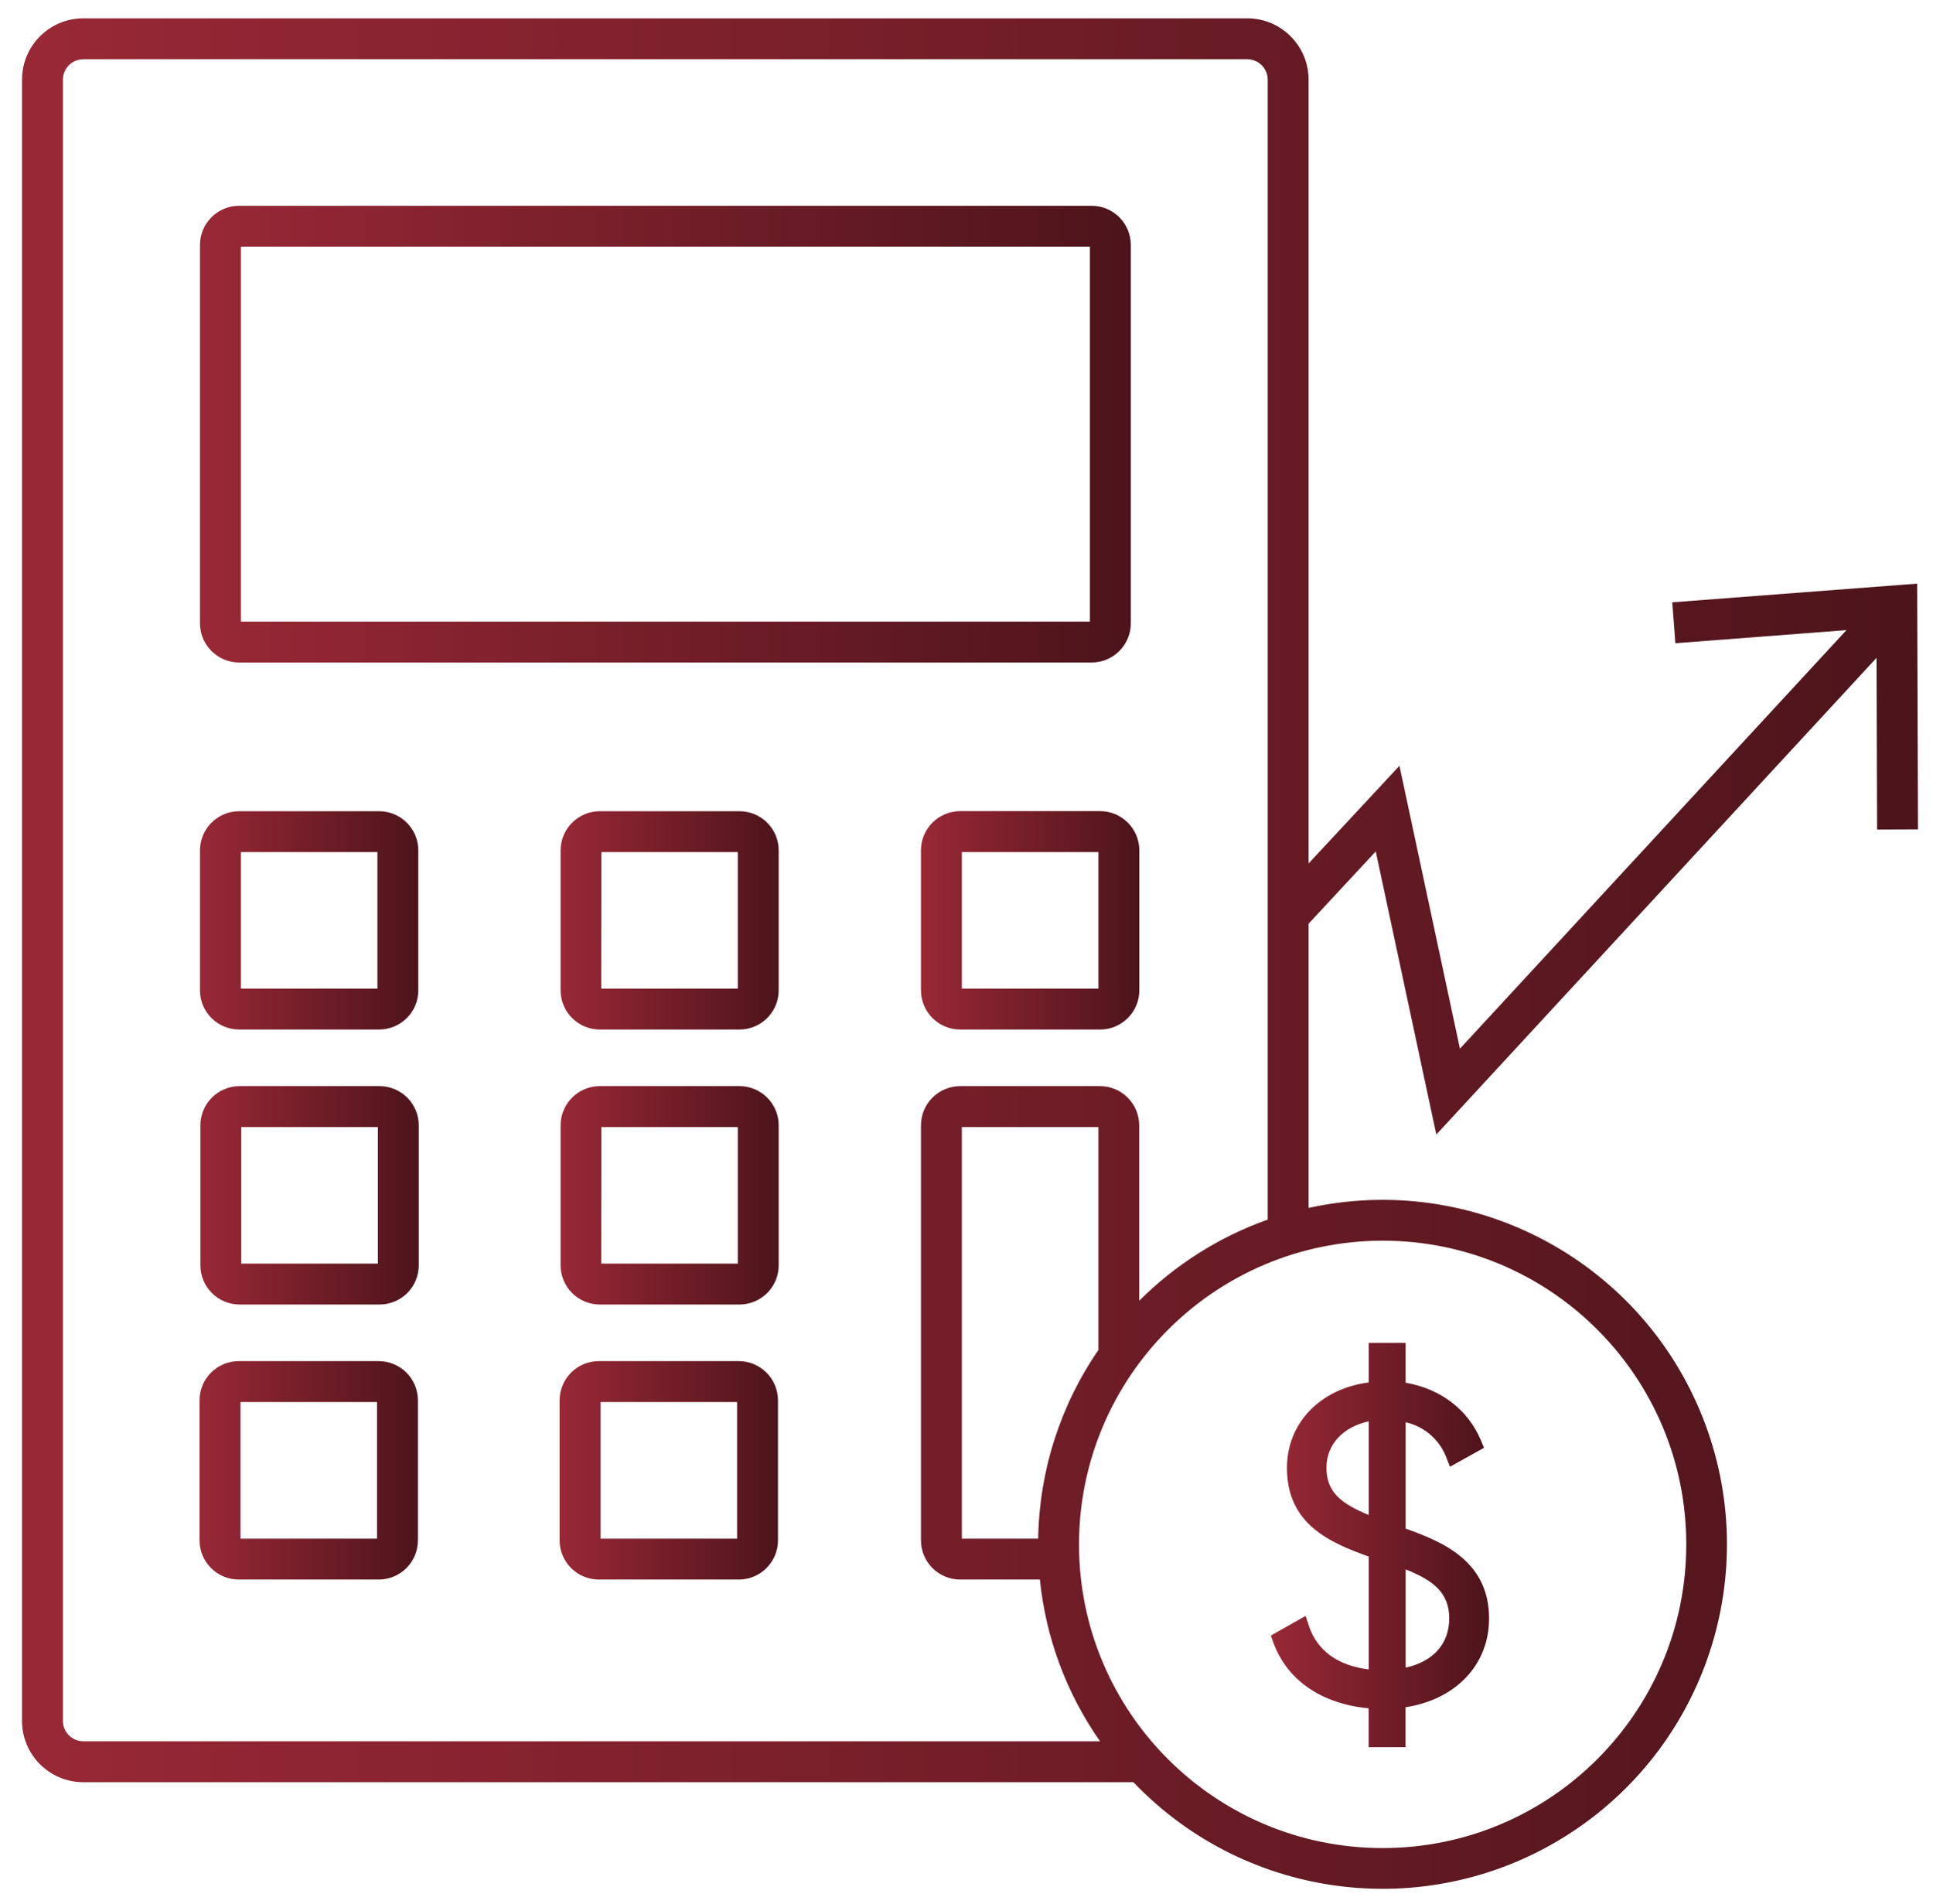
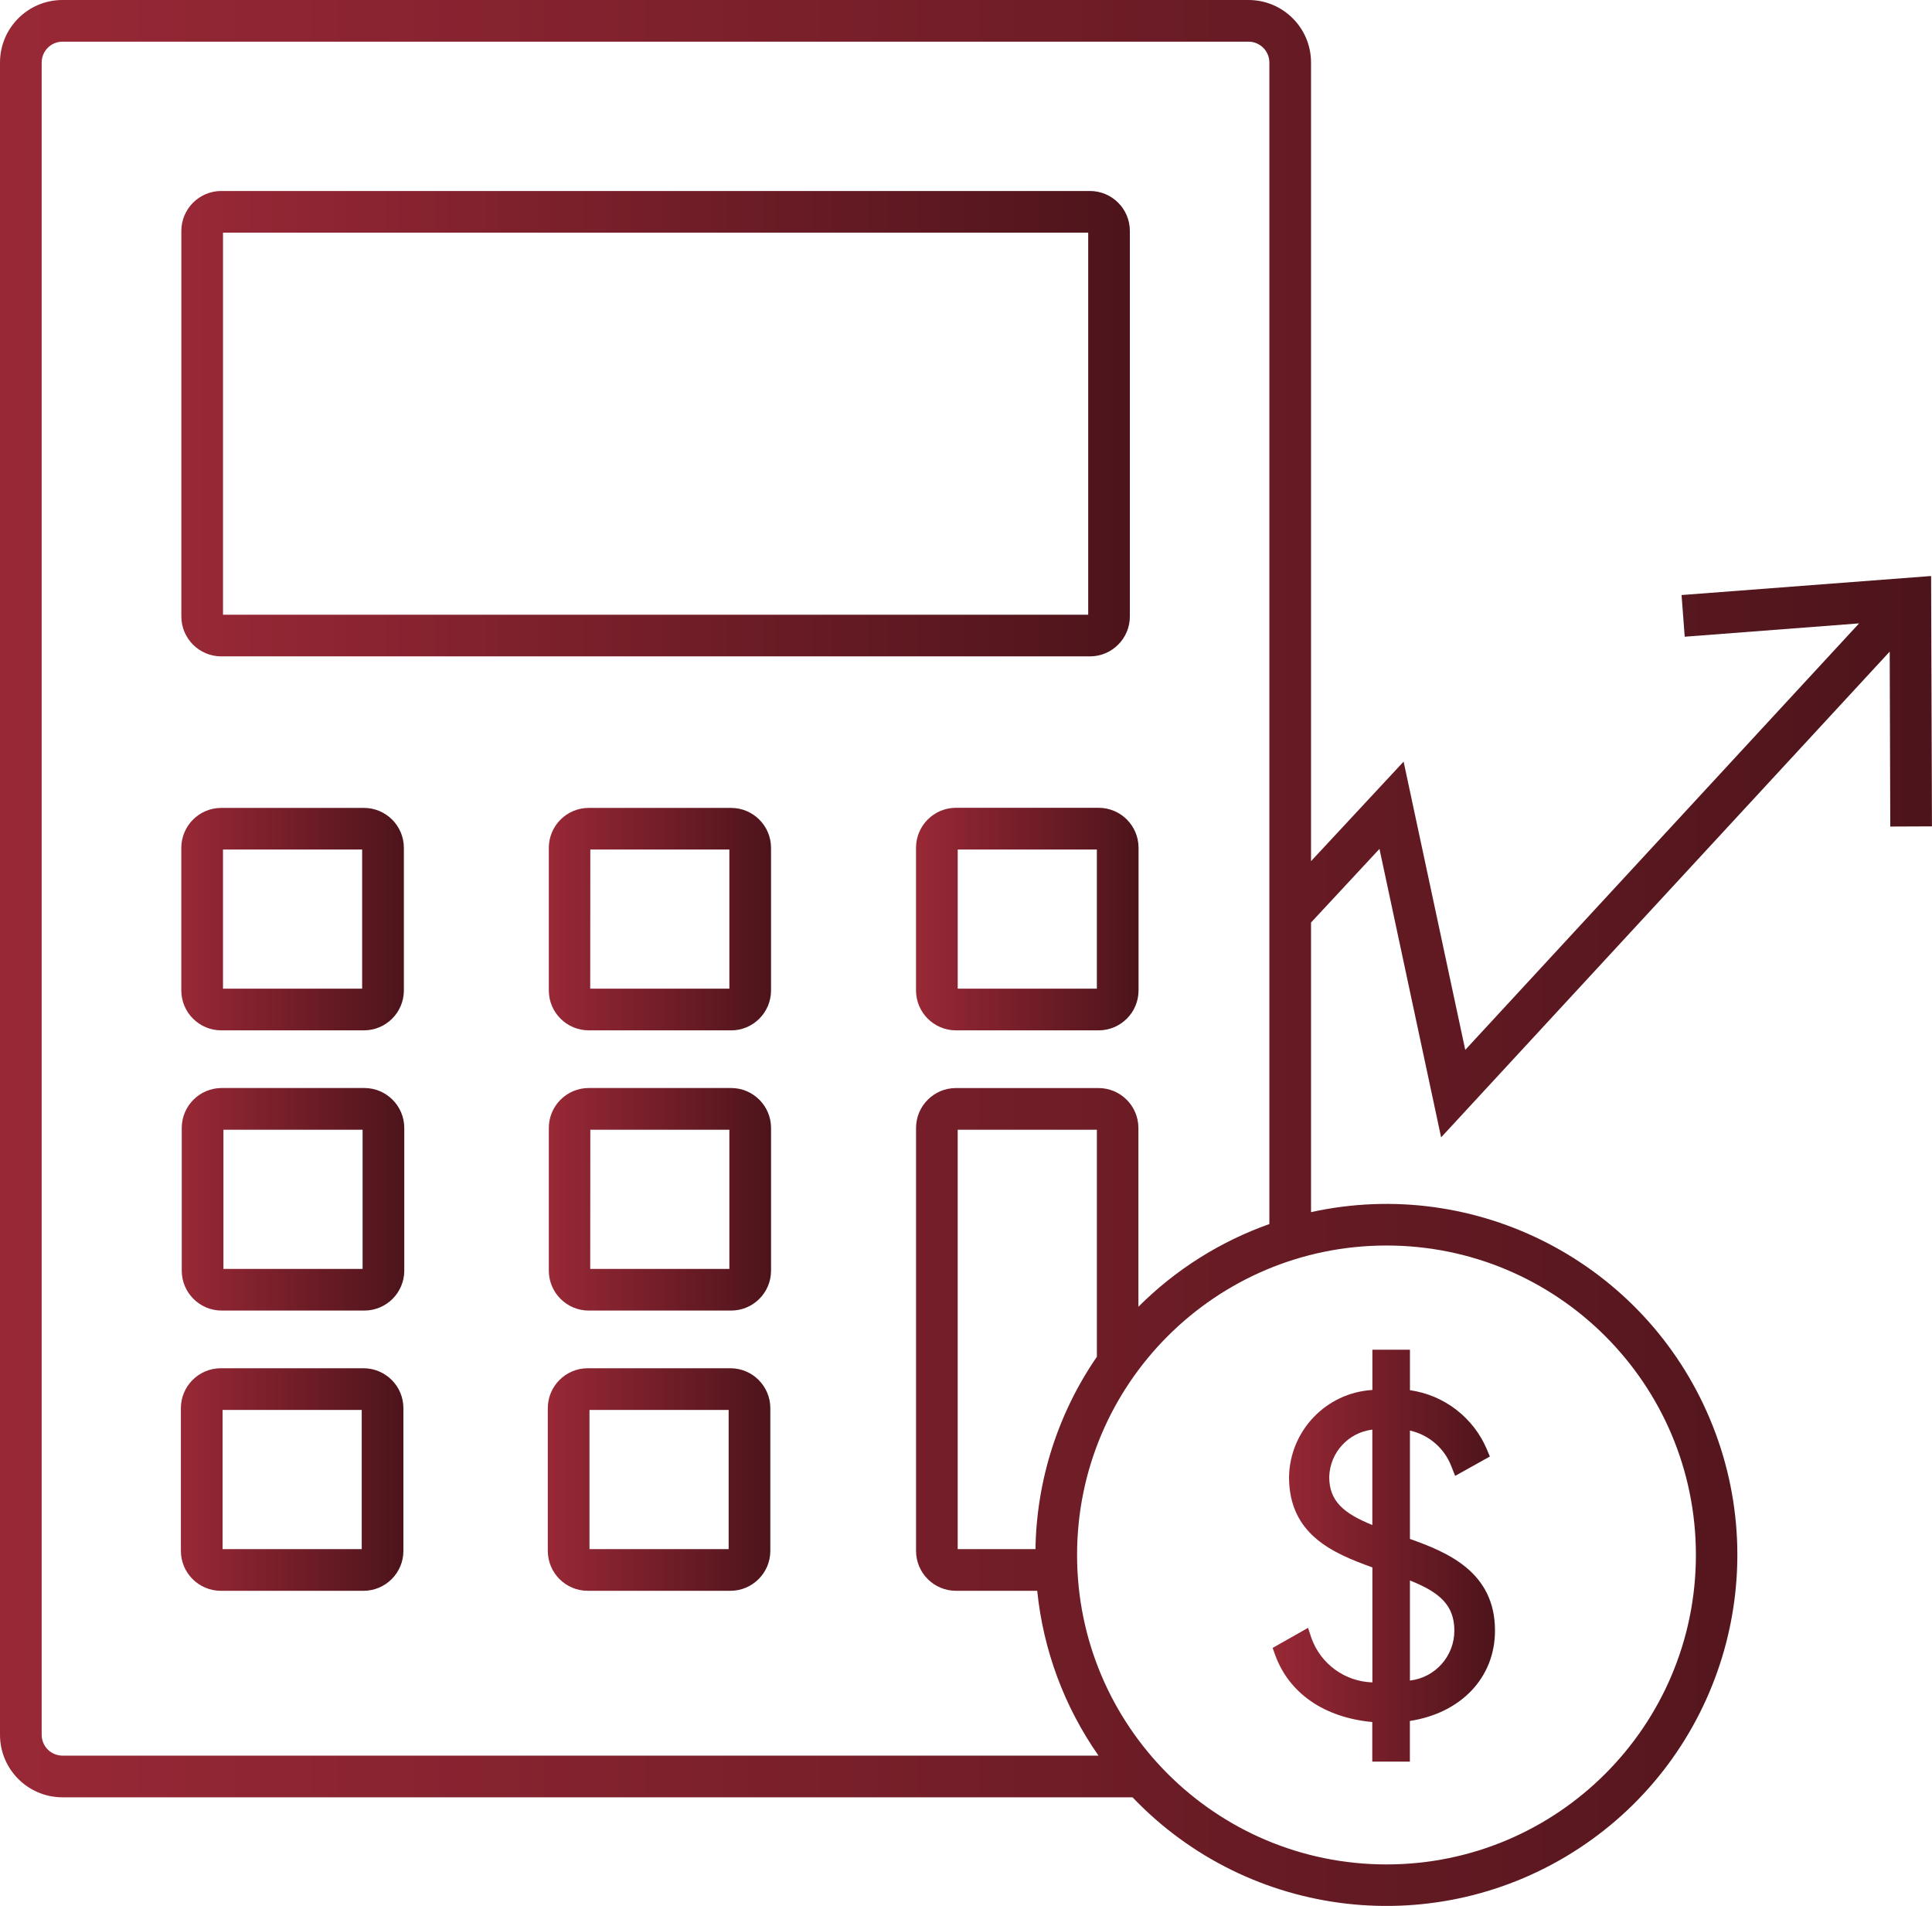
- <svg xmlns="http://www.w3.org/2000/svg" xmlns:xlink="http://www.w3.org/1999/xlink" id="Capa_1" data-name="Capa 1" viewBox="0 0 567 558.42">
+ <svg xmlns="http://www.w3.org/2000/svg" xmlns:xlink="http://www.w3.org/1999/xlink" id="contabilidade" width="109.691" height="108.196" viewBox="0 0 109.691 108.196">
  <defs>
-     <style>.cls-1{fill:url(#linear-gradient);}.cls-2{fill:url(#linear-gradient-2);}.cls-3{fill:url(#linear-gradient-3);}.cls-4{fill:url(#linear-gradient-4);}.cls-5{fill:url(#linear-gradient-5);}.cls-6{fill:url(#linear-gradient-6);}.cls-7{fill:url(#linear-gradient-7);}.cls-8{fill:url(#linear-gradient-8);}.cls-9{fill:url(#linear-gradient-9);}.cls-10{fill:url(#linear-gradient-10);}</style>
-     <linearGradient id="linear-gradient" x1="6.46" y1="279.81" x2="562.83" y2="279.81" gradientUnits="userSpaceOnUse">
+     <linearGradient id="linear-gradient" y1="0.5" x2="1" y2="0.5" gradientUnits="objectBoundingBox">
      <stop offset="0" stop-color="#992836" />
      <stop offset="1" stop-color="#4d141b" />
    </linearGradient>
-     <linearGradient id="linear-gradient-2" x1="58.68" y1="127.38" x2="331.83" y2="127.38" xlink:href="#linear-gradient" />
-     <linearGradient id="linear-gradient-3" x1="270.25" y1="270.01" x2="334.33" y2="270.01" xlink:href="#linear-gradient" />
-     <linearGradient id="linear-gradient-4" x1="164.46" y1="270.01" x2="228.54" y2="270.01" xlink:href="#linear-gradient" />
-     <linearGradient id="linear-gradient-5" x1="164.46" y1="350.7" x2="228.54" y2="350.7" xlink:href="#linear-gradient" />
-     <linearGradient id="linear-gradient-6" x1="164.21" y1="431.38" x2="228.29" y2="431.38" xlink:href="#linear-gradient" />
-     <linearGradient id="linear-gradient-7" x1="58.8" y1="350.7" x2="122.88" y2="350.7" xlink:href="#linear-gradient" />
-     <linearGradient id="linear-gradient-8" x1="58.55" y1="431.38" x2="122.63" y2="431.38" xlink:href="#linear-gradient" />
-     <linearGradient id="linear-gradient-9" x1="58.68" y1="270.01" x2="122.75" y2="270.01" xlink:href="#linear-gradient" />
-     <linearGradient id="linear-gradient-10" x1="372.92" y1="453.25" x2="436.99" y2="453.25" xlink:href="#linear-gradient" />
+     <linearGradient id="linear-gradient-3" x1="0" y1="0.5" x2="1" y2="0.5" xlink:href="#linear-gradient" />
+     <linearGradient id="linear-gradient-4" x1="-0.001" y1="0.5" x2="1.001" y2="0.5" xlink:href="#linear-gradient" />
+     <linearGradient id="linear-gradient-5" x1="-0.001" y1="0.5" x2="1.001" y2="0.5" xlink:href="#linear-gradient" />
+     <linearGradient id="linear-gradient-6" x1="0" y1="0.5" x2="1" y2="0.5" xlink:href="#linear-gradient" />
+     <linearGradient id="linear-gradient-9" x1="0" y1="0.5" x2="1" y2="0.5" xlink:href="#linear-gradient" />
+     <linearGradient id="linear-gradient-10" x1="0" y1="0.5" x2="1" y2="0.5" xlink:href="#linear-gradient" />
  </defs>
-   <path class="cls-1" d="M562.58,171.23l-71.86,5.48.91,12,50.2-3.84L428.41,307.67l-17.75-83L384,253.33V23.38a18,18,0,0,0-18-18H24.46a18,18,0,0,0-18,18v481.5a18,18,0,0,0,18,18H332.6A101.06,101.06,0,1,0,384,354.39V271l19.71-21.2,17.77,83.06L550.66,193l.16,50.37,12-.05ZM24.46,510.88a6,6,0,0,1-6-6V23.38a6,6,0,0,1,6-6H366a6,6,0,0,1,6,6V357.82a101.29,101.29,0,0,0-37.71,23.81V330.16a11.51,11.51,0,0,0-11.5-11.5H281.75a11.51,11.51,0,0,0-11.5,11.5V451.92a11.51,11.51,0,0,0,11.5,11.5h23.4a100.4,100.4,0,0,0,17.65,47.46ZM322.33,330.66v65.39a100.44,100.44,0,0,0-17.68,55.37h-22.4V330.66ZM405.72,364a89.1,89.1,0,1,1-89.09,89.1A89.2,89.2,0,0,1,405.72,364Z" />
-   <path class="cls-2" d="M320.33,194.37H70.18a11.51,11.51,0,0,1-11.5-11.5v-111a11.51,11.51,0,0,1,11.5-11.5H320.33a11.51,11.51,0,0,1,11.5,11.5v111A11.51,11.51,0,0,1,320.33,194.37Zm-249.65-12H319.83v-110H70.68Z" />
-   <path class="cls-3" d="M322.83,302.05H281.75a11.51,11.51,0,0,1-11.5-11.5V249.48a11.51,11.51,0,0,1,11.5-11.5h41.08a11.51,11.51,0,0,1,11.5,11.5v41.07A11.51,11.51,0,0,1,322.83,302.05Zm-40.58-12h40.08V250H282.25Z" />
-   <path class="cls-4" d="M217,302.05H176a11.51,11.51,0,0,1-11.5-11.5V249.48A11.51,11.51,0,0,1,176,238H217a11.51,11.51,0,0,1,11.5,11.5v41.07A11.51,11.51,0,0,1,217,302.05Zm-40.58-12h40.08V250H176.46Z" />
-   <path class="cls-5" d="M217,382.73H176a11.51,11.51,0,0,1-11.5-11.5V330.16a11.51,11.51,0,0,1,11.5-11.5H217a11.51,11.51,0,0,1,11.5,11.5v41.07A11.51,11.51,0,0,1,217,382.73Zm-40.58-12h40.08V330.66H176.46Z" />
-   <path class="cls-6" d="M216.79,463.42H175.71a11.51,11.51,0,0,1-11.5-11.5V410.84a11.51,11.51,0,0,1,11.5-11.5h41.08a11.51,11.51,0,0,1,11.5,11.5v41.08A11.51,11.51,0,0,1,216.79,463.42Zm-40.58-12h40.08V411.34H176.21Z" />
-   <path class="cls-7" d="M111.38,382.73H70.3a11.51,11.51,0,0,1-11.5-11.5V330.16a11.51,11.51,0,0,1,11.5-11.5h41.08a11.51,11.51,0,0,1,11.5,11.5v41.07A11.51,11.51,0,0,1,111.38,382.73Zm-40.58-12h40.08V330.66H70.8Z" />
-   <path class="cls-8" d="M111.13,463.42H70.05a11.51,11.51,0,0,1-11.5-11.5V410.84a11.51,11.51,0,0,1,11.5-11.5h41.08a11.51,11.51,0,0,1,11.5,11.5v41.08A11.51,11.51,0,0,1,111.13,463.42Zm-40.58-12h40.08V411.34H70.55Z" />
-   <path class="cls-9" d="M111.25,302.05H70.18a11.51,11.51,0,0,1-11.5-11.5V249.48A11.51,11.51,0,0,1,70.18,238h41.07a11.51,11.51,0,0,1,11.5,11.5v41.07A11.51,11.51,0,0,1,111.25,302.05Zm-40.57-12h40.07V250H70.68Z" />
-   <path class="cls-10" d="M412.48,448.48v-31.2a16.66,16.66,0,0,1,12,10.48l1,2.57,10-5.56-.83-2c-3.78-9.14-11.79-15.28-22.18-17.1V394H401.65v11.59c-14.25,1.86-24,11.91-24,25.09,0,16.69,12.91,22,24,26v33.11c-9.12-1.12-15.18-5.54-17.59-12.87l-.93-2.84-10.21,5.78.7,1.94c4,11.13,14.16,18.11,28,19.4v11.4h10.83V500.89c14.76-2.27,24.51-12.51,24.51-26C437,458,423.31,452.34,412.48,448.48Zm-10.83-4c-8.24-3.37-12.41-6.83-12.41-13.87,0-6.82,4.88-12,12.41-13.6Zm23.62,30.35c0,7.43-4.72,12.68-12.79,14.43V460.44C420.8,463.75,425.27,467.41,425.27,474.85Z" />
+   <path id="Caminho_346" data-name="Caminho 346" d="M116.1,38.079l-14.168,1.08.179,2.366,9.9-.757L89.651,64.979l-3.5-16.364-5.256,5.651V8.929A3.549,3.549,0,0,0,77.346,5.38H10.009A3.549,3.549,0,0,0,6.46,8.929V103.86a3.549,3.549,0,0,0,3.549,3.549H70.761A19.925,19.925,0,1,0,80.895,74.19V57.749l3.886-4.18,3.5,16.376,25.469-27.575.032,9.931,2.366-.01ZM10.009,105.043a1.183,1.183,0,0,1-1.183-1.183V8.929a1.183,1.183,0,0,1,1.183-1.183H77.346a1.183,1.183,0,0,1,1.183,1.183V74.866a19.97,19.97,0,0,0-7.435,4.694V69.413a2.269,2.269,0,0,0-2.267-2.267H60.736a2.269,2.269,0,0,0-2.267,2.267V93.419a2.269,2.269,0,0,0,2.267,2.267h4.613a19.8,19.8,0,0,0,3.48,9.357ZM68.736,69.512V82.4A19.8,19.8,0,0,0,65.25,93.32H60.834V69.512Zm16.441,6.573A17.567,17.567,0,1,1,67.612,93.651,17.567,17.567,0,0,1,85.177,76.085Z" transform="translate(-6.46 -5.38)" fill="url(#linear-gradient)" />
+   <path id="Caminho_347" data-name="Caminho 347" d="M110.266,86.789H60.947a2.269,2.269,0,0,1-2.267-2.267V62.637a2.269,2.269,0,0,1,2.267-2.267h49.319a2.269,2.269,0,0,1,2.267,2.267V84.522a2.269,2.269,0,0,1-2.267,2.267Zm-49.22-2.366h49.122V62.736H61.046Z" transform="translate(-48.384 -49.528)" fill="url(#linear-gradient)" />
+   <path id="Caminho_348" data-name="Caminho 348" d="M280.617,250.612h-8.1a2.269,2.269,0,0,1-2.267-2.267v-8.1a2.269,2.269,0,0,1,2.267-2.267h8.1a2.269,2.269,0,0,1,2.267,2.267v8.1A2.269,2.269,0,0,1,280.617,250.612Zm-8-2.366h7.9v-7.9h-7.9Z" transform="translate(-218.242 -192.121)" fill="url(#linear-gradient-3)" />
+   <path id="Caminho_349" data-name="Caminho 349" d="M174.851,250.628h-8.083a2.269,2.269,0,0,1-2.267-2.267v-8.1A2.269,2.269,0,0,1,166.767,238h8.083a2.269,2.269,0,0,1,2.267,2.267v8.1a2.269,2.269,0,0,1-2.267,2.263Zm-8-2.366h7.9v-7.9h-7.894Z" transform="translate(-133.341 -192.137)" fill="url(#linear-gradient-4)" />
+   <path id="Caminho_350" data-name="Caminho 350" d="M174.851,331.292h-8.083a2.269,2.269,0,0,1-2.267-2.267v-8.1a2.269,2.269,0,0,1,2.267-2.267h8.083a2.269,2.269,0,0,1,2.267,2.267v8.1a2.269,2.269,0,0,1-2.267,2.267Zm-8-2.366h7.9v-7.9h-7.894Z" transform="translate(-133.341 -256.894)" fill="url(#linear-gradient-5)" />
+   <path id="Caminho_351" data-name="Caminho 351" d="M174.577,411.974h-8.1a2.269,2.269,0,0,1-2.267-2.267v-8.1a2.269,2.269,0,0,1,2.267-2.267h8.1a2.269,2.269,0,0,1,2.267,2.267v8.1a2.269,2.269,0,0,1-2.267,2.267Zm-8-2.366h7.9v-7.9h-7.9Z" transform="translate(-133.108 -321.668)" fill="url(#linear-gradient-6)" />
+   <path id="Caminho_352" data-name="Caminho 352" d="M69.167,331.292h-8.1a2.269,2.269,0,0,1-2.267-2.267v-8.1a2.269,2.269,0,0,1,2.267-2.267h8.1a2.269,2.269,0,0,1,2.267,2.267v8.1A2.269,2.269,0,0,1,69.167,331.292Zm-8-2.366h7.9v-7.9h-7.9Z" transform="translate(-48.481 -256.894)" fill="url(#linear-gradient)" />
+   <path id="Caminho_353" data-name="Caminho 353" d="M68.917,411.974h-8.1a2.269,2.269,0,0,1-2.267-2.267v-8.1a2.269,2.269,0,0,1,2.267-2.267h8.1a2.269,2.269,0,0,1,2.267,2.267v8.1a2.269,2.269,0,0,1-2.267,2.267Zm-8-2.366h7.9v-7.9h-7.9Z" transform="translate(-48.28 -321.668)" fill="url(#linear-gradient-6)" />
+   <path id="Caminho_354" data-name="Caminho 354" d="M69.045,250.628h-8.1a2.269,2.269,0,0,1-2.267-2.267v-8.1A2.269,2.269,0,0,1,60.947,238h8.1a2.269,2.269,0,0,1,2.267,2.267v8.1A2.269,2.269,0,0,1,69.045,250.628Zm-8-2.366h7.9v-7.9h-7.9Z" transform="translate(-48.384 -192.137)" fill="url(#linear-gradient-9)" />
+   <path id="Caminho_355" data-name="Caminho 355" d="M380.72,404.741V398.59a3.285,3.285,0,0,1,2.366,2.066l.2.507,1.972-1.1-.164-.394a5.6,5.6,0,0,0-4.373-3.371V394h-2.133v2.285a5.037,5.037,0,0,0-4.732,4.947c0,3.291,2.545,4.337,4.732,5.126v6.528a3.8,3.8,0,0,1-3.468-2.537l-.183-.56-2.013,1.14.138.382c.789,2.194,2.792,3.571,5.52,3.825v2.248h2.135v-2.309c2.91-.448,4.832-2.466,4.832-5.126C385.554,406.618,382.855,405.5,380.72,404.741Zm-2.135-.789c-1.625-.664-2.447-1.347-2.447-2.735a2.784,2.784,0,0,1,2.447-2.681Zm4.657,5.984a2.851,2.851,0,0,1-2.522,2.845V407.1c1.64.653,2.522,1.374,2.522,2.841Z" transform="translate(-300.67 -317.38)" fill="url(#linear-gradient-10)" />
</svg>
